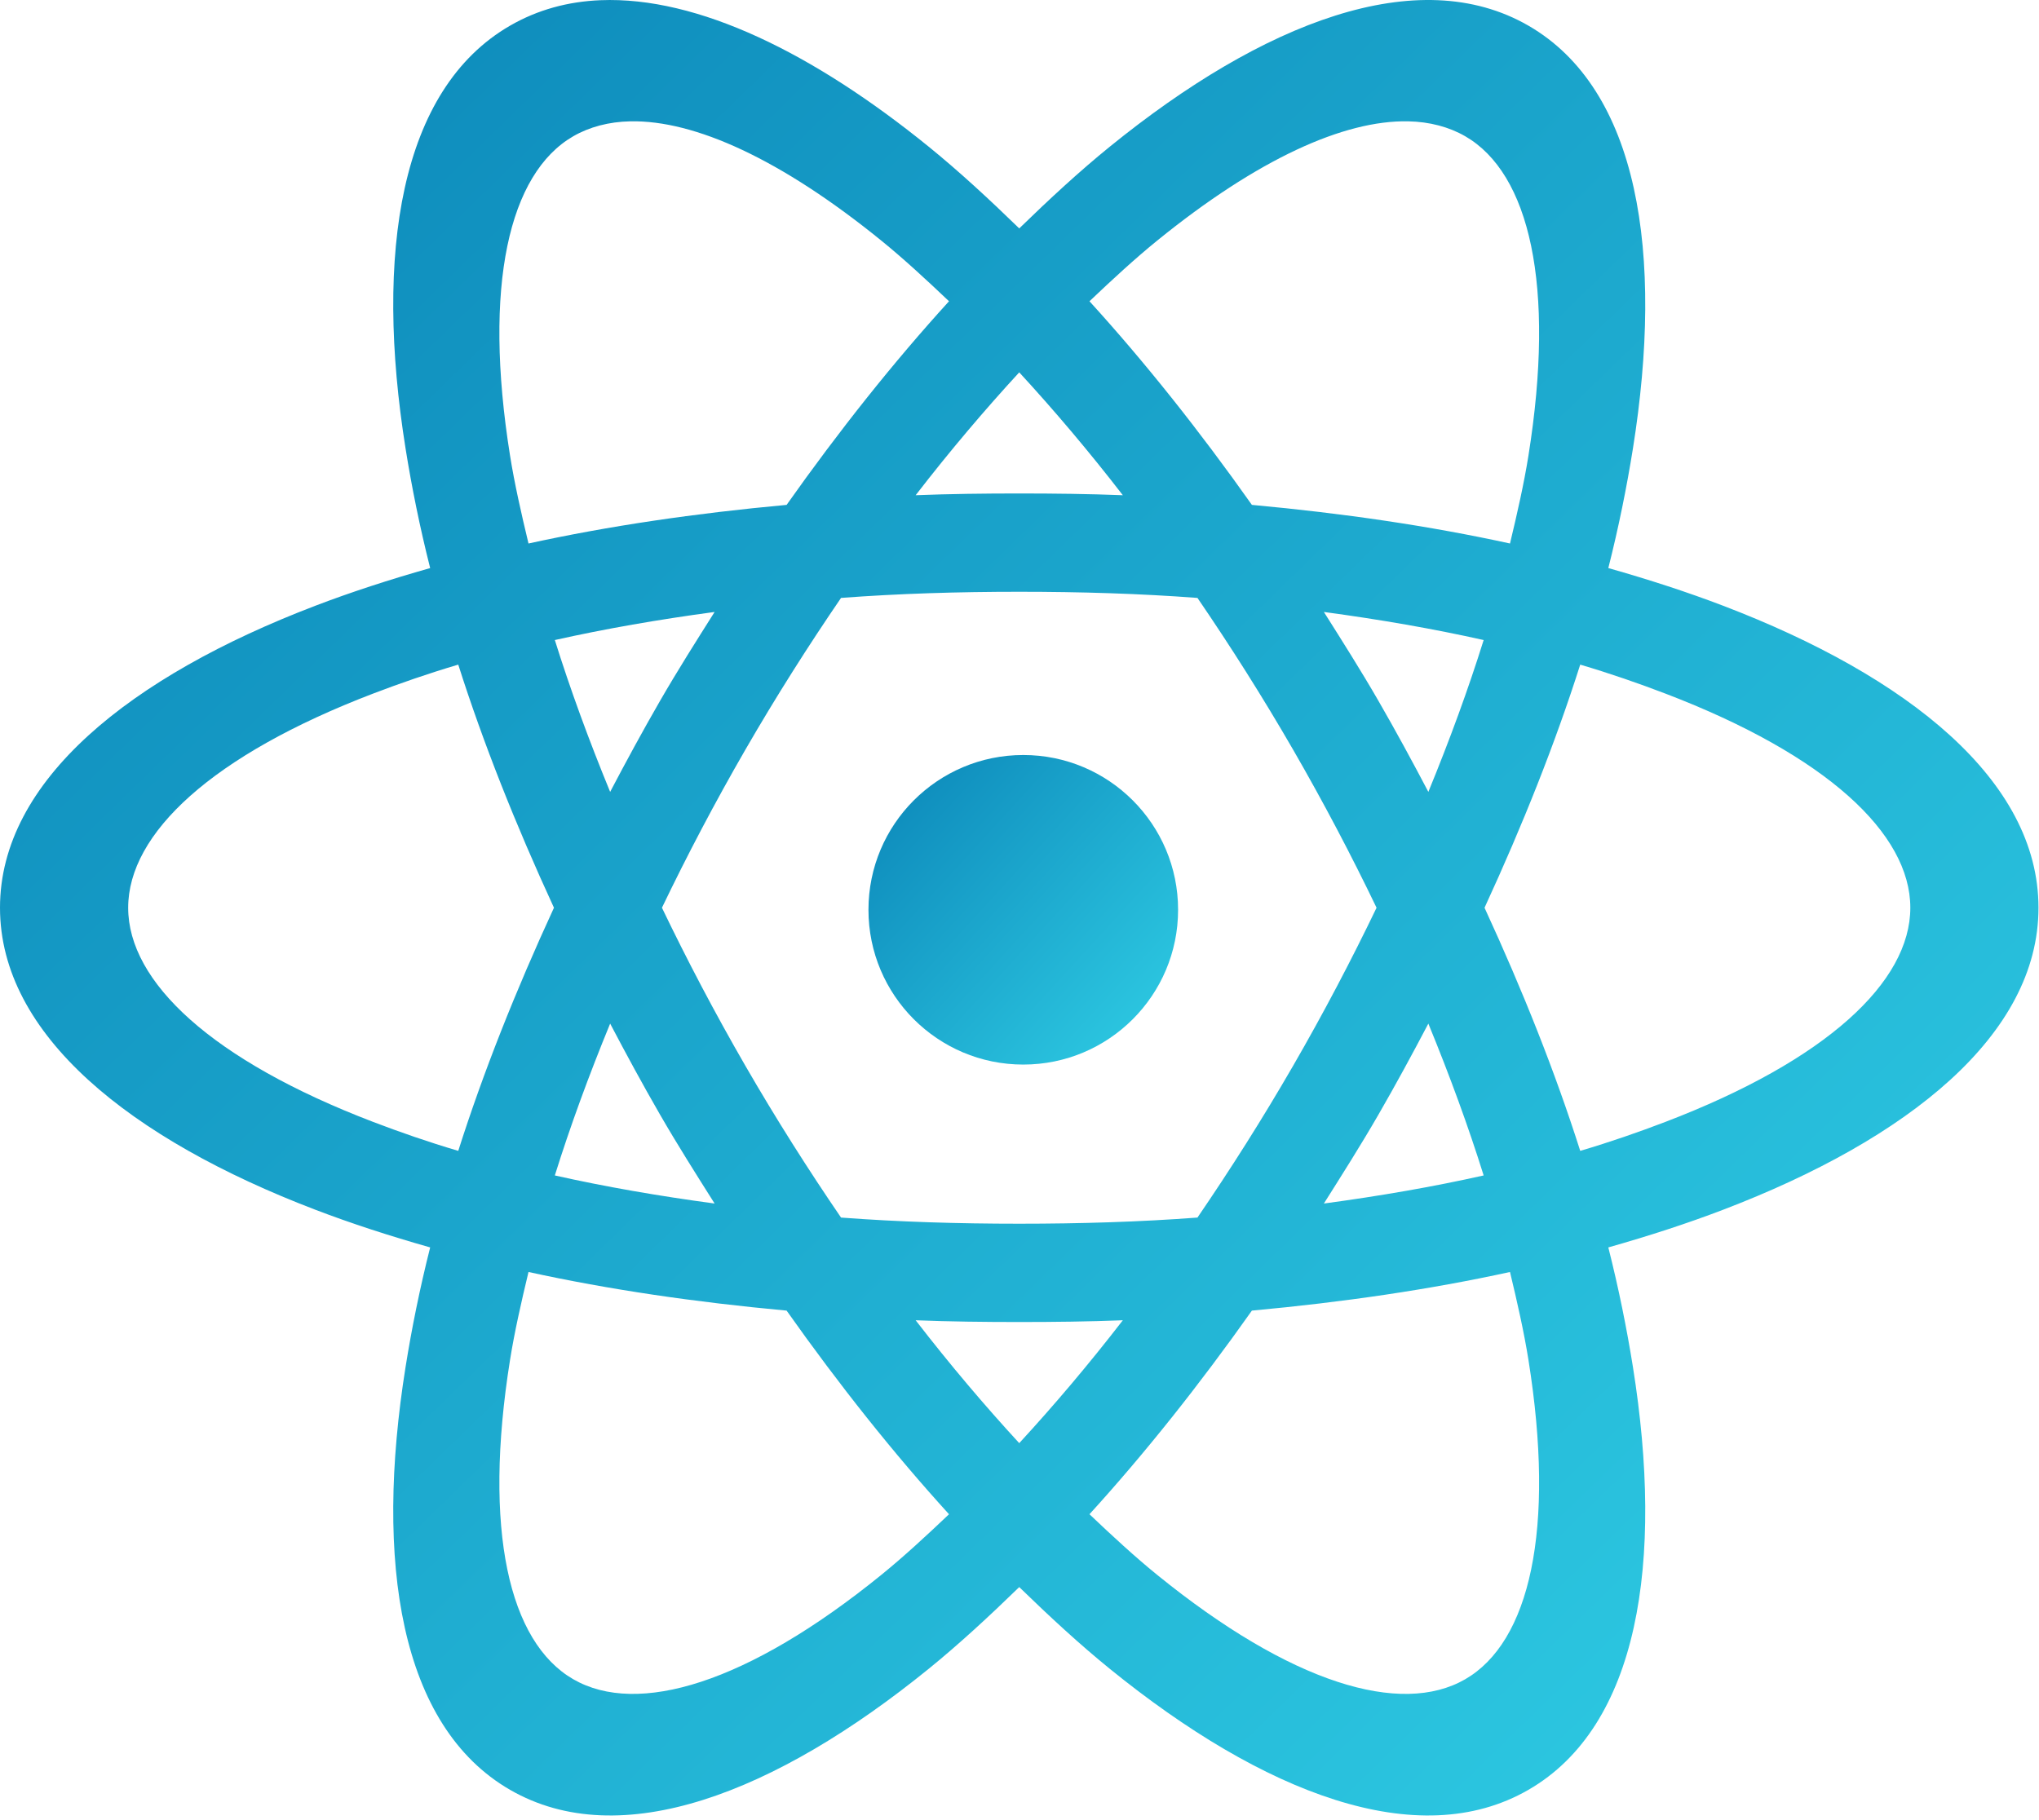
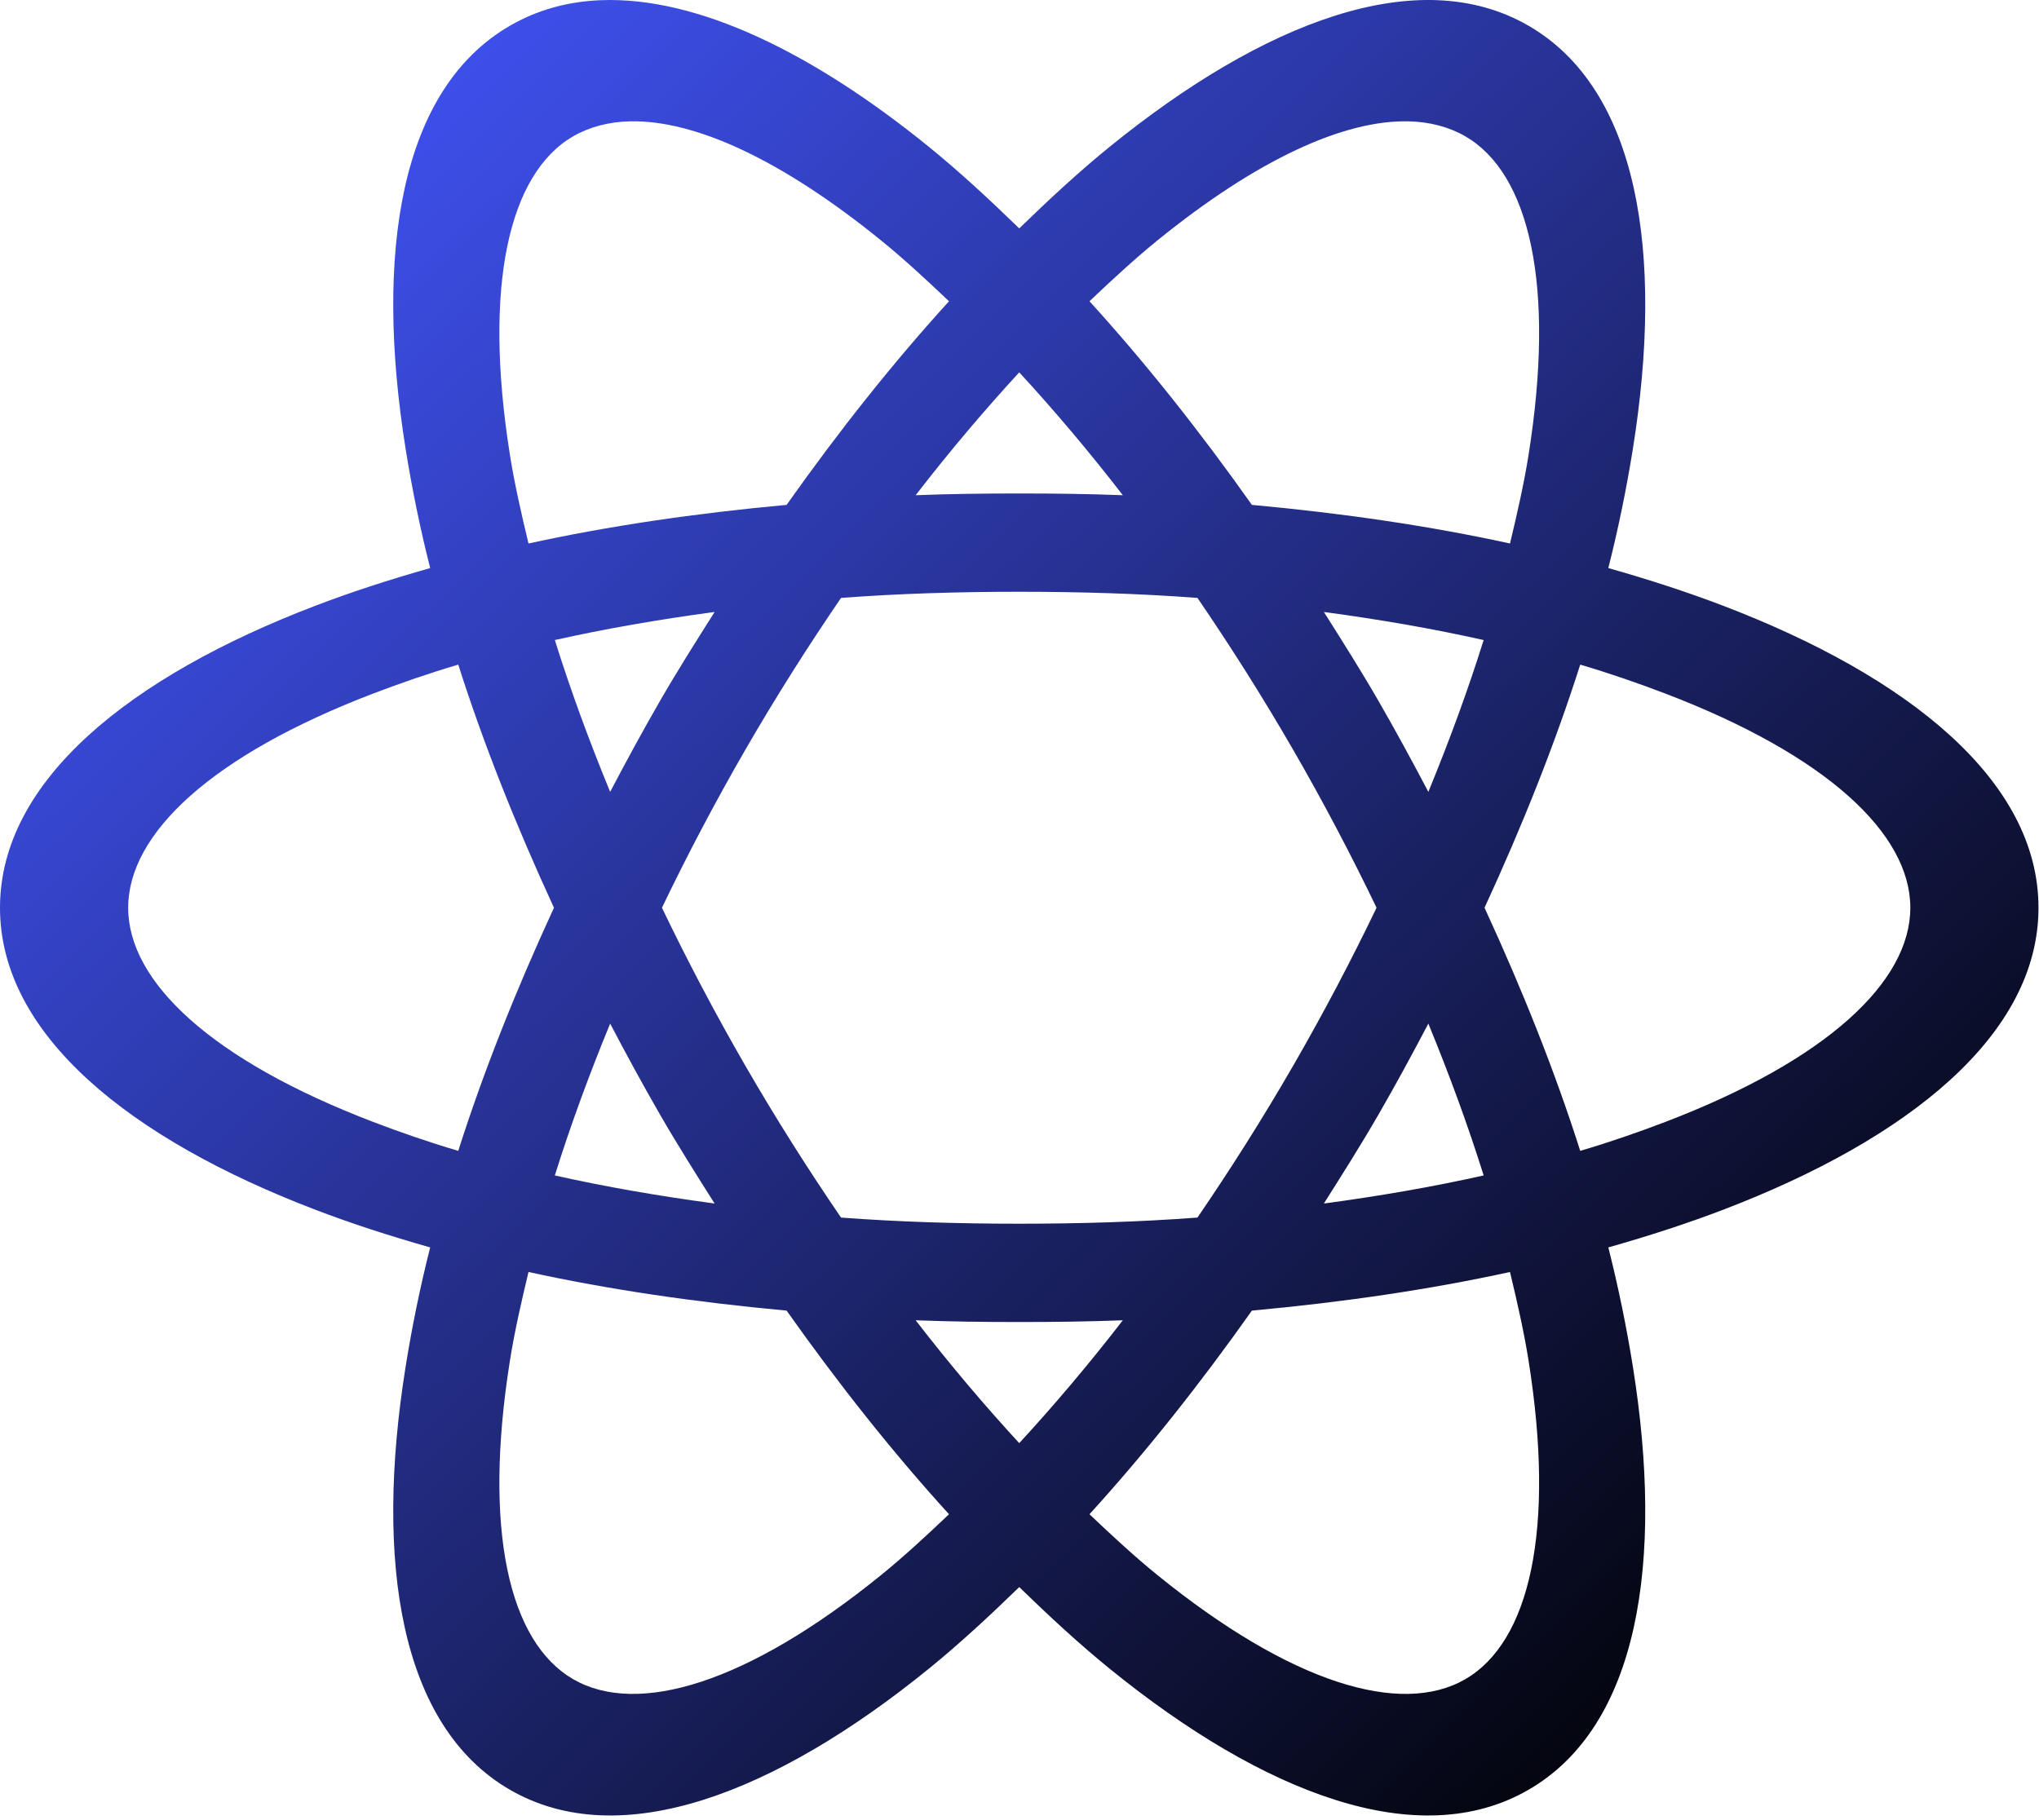
<svg xmlns="http://www.w3.org/2000/svg" width="270" height="241" viewBox="0 0 270 241" fill="none">
-   <circle cx="135.5" cy="120.5" r="20.5" fill="url(#paint0_linear)" />
-   <path d="M79.515 0.027C75.217 0.201 71.194 1.289 67.541 3.398C52.931 11.833 49.581 33.596 53.708 59.431C54.515 64.486 55.59 69.818 56.962 75.24C51.612 76.756 46.49 78.421 41.734 80.239C17.297 89.583 0 103.359 0 120.229C0 137.099 17.297 150.876 41.734 160.219C46.49 162.038 51.612 163.702 56.962 165.218C55.59 170.64 54.515 175.973 53.708 181.028C49.581 206.862 52.931 228.625 67.541 237.06C82.151 245.496 102.683 237.509 122.993 221.018C126.965 217.792 130.958 214.105 134.966 210.207C138.974 214.105 142.967 217.792 146.94 221.018C167.25 237.509 187.781 245.496 202.391 237.06C217.001 228.625 220.352 206.862 216.225 181.028C215.417 175.973 214.343 170.64 212.97 165.218C218.32 163.702 223.443 162.038 228.199 160.219C252.635 150.876 269.932 137.099 269.932 120.229C269.932 103.359 252.635 89.583 228.199 80.239C223.443 78.421 218.32 76.756 212.97 75.24C214.343 69.818 215.417 64.486 216.225 59.431C220.352 33.596 217.001 11.833 202.391 3.398C187.781 -5.037 167.25 2.949 146.94 19.441C142.967 22.666 138.974 26.353 134.966 30.252C130.958 26.353 126.965 22.666 122.993 19.441C107.76 7.072 92.408 -0.498 79.515 0.027ZM83.468 16.069C91.987 15.901 103.413 21.078 116.715 31.879C119.646 34.259 122.643 37.028 125.666 39.901C118.367 47.917 111.142 56.993 104.16 66.871C92.065 67.981 80.612 69.659 69.983 71.986C69.017 67.965 68.132 64.06 67.541 60.361C63.938 37.8 67.391 22.965 75.911 18.046C78.041 16.816 80.628 16.125 83.468 16.069ZM186.465 16.069C189.305 16.125 191.891 16.816 194.021 18.046C202.541 22.965 205.995 37.8 202.391 60.361C201.8 64.06 200.916 67.965 199.95 71.986C189.32 69.659 177.868 67.981 165.773 66.871C158.79 56.993 151.566 47.917 144.266 39.901C147.289 37.028 150.287 34.259 153.217 31.879C166.52 21.078 177.946 15.901 186.465 16.069ZM134.966 49.317C139.538 54.284 144.136 59.704 148.684 65.592C144.174 65.414 139.596 65.359 134.966 65.359C130.336 65.359 125.759 65.414 121.249 65.592C125.796 59.704 130.395 54.284 134.966 49.317ZM134.966 78.379C143.044 78.379 150.944 78.619 158.565 79.193C162.914 85.557 167.16 92.245 171.236 99.304C175.295 106.335 178.954 113.309 182.28 120.229C178.954 127.149 175.295 134.124 171.236 141.154C167.16 148.214 162.914 154.902 158.565 161.265C150.944 161.839 143.044 162.079 134.966 162.079C126.889 162.079 118.988 161.839 111.368 161.265C107.019 154.902 102.772 148.214 98.696 141.154C94.637 134.124 90.979 127.149 87.653 120.229C90.979 113.309 94.637 106.335 98.696 99.304C102.772 92.245 107.019 85.557 111.368 79.193C118.988 78.619 126.889 78.379 134.966 78.379ZM94.627 81.053C92.205 84.889 89.747 88.763 87.42 92.794C85.093 96.825 82.904 100.869 80.794 104.884C77.953 97.969 75.494 91.245 73.47 84.773C80.106 83.285 87.195 82.053 94.627 81.053ZM175.305 81.053C182.738 82.053 189.827 83.285 196.462 84.773C194.439 91.245 191.979 97.969 189.139 104.884C187.028 100.869 184.839 96.825 182.512 92.794C180.185 88.763 177.728 84.889 175.305 81.053ZM60.682 88.028C63.984 98.409 68.262 109.184 73.354 120.229C68.262 131.274 63.984 142.049 60.682 152.43C56.701 151.253 52.918 149.937 49.406 148.594C28.066 140.435 16.973 130.067 16.973 120.229C16.973 110.391 28.066 100.024 49.406 91.864C52.918 90.521 56.701 89.206 60.682 88.028ZM209.25 88.028C213.231 89.206 217.014 90.521 220.526 91.864C241.866 100.024 252.96 110.391 252.96 120.229C252.96 130.067 241.866 140.435 220.526 148.594C217.014 149.937 213.231 151.253 209.25 152.43C205.949 142.049 201.67 131.274 196.579 120.229C201.67 109.184 205.949 98.409 209.25 88.028ZM80.794 135.574C82.904 139.59 85.093 143.634 87.42 147.664C89.747 151.695 92.205 155.569 94.627 159.405C87.195 158.405 80.106 157.174 73.47 155.685C75.494 149.213 77.953 142.49 80.794 135.574ZM189.139 135.574C191.979 142.49 194.439 149.213 196.462 155.685C189.827 157.174 182.738 158.405 175.305 159.405C177.728 155.569 180.185 151.695 182.512 147.664C184.839 143.634 187.028 139.59 189.139 135.574ZM69.983 168.473C80.612 170.799 92.065 172.477 104.16 173.588C111.142 183.466 118.367 192.541 125.666 200.558C122.643 203.431 119.646 206.2 116.715 208.579C98.979 222.98 84.431 227.332 75.911 222.413C67.391 217.494 63.938 202.659 67.541 180.098C68.132 176.399 69.017 172.494 69.983 168.473ZM199.95 168.473C200.916 172.494 201.8 176.399 202.391 180.098C205.995 202.659 202.541 217.494 194.021 222.413C185.501 227.332 170.954 222.98 153.217 208.579C150.287 206.2 147.289 203.431 144.266 200.558C151.566 192.541 158.79 183.466 165.773 173.588C177.868 172.477 189.32 170.799 199.95 168.473ZM121.249 174.867C125.759 175.045 130.336 175.099 134.966 175.099C139.596 175.099 144.174 175.045 148.684 174.867C144.136 180.754 139.538 186.174 134.966 191.142C130.395 186.174 125.796 180.754 121.249 174.867Z" fill="url(#paint1_linear)" />
+   <path d="M79.515 0.027C75.217 0.201 71.194 1.289 67.541 3.398C52.931 11.833 49.581 33.596 53.708 59.431C54.515 64.486 55.59 69.818 56.962 75.24C51.612 76.756 46.49 78.421 41.734 80.239C17.297 89.583 0 103.359 0 120.229C0 137.099 17.297 150.876 41.734 160.219C46.49 162.038 51.612 163.702 56.962 165.218C55.59 170.64 54.515 175.973 53.708 181.028C49.581 206.862 52.931 228.625 67.541 237.06C82.151 245.496 102.683 237.509 122.993 221.018C126.965 217.792 130.958 214.105 134.966 210.207C138.974 214.105 142.967 217.792 146.94 221.018C167.25 237.509 187.781 245.496 202.391 237.06C217.001 228.625 220.352 206.862 216.225 181.028C215.417 175.973 214.343 170.64 212.97 165.218C218.32 163.702 223.443 162.038 228.199 160.219C252.635 150.876 269.932 137.099 269.932 120.229C269.932 103.359 252.635 89.583 228.199 80.239C223.443 78.421 218.32 76.756 212.97 75.24C214.343 69.818 215.417 64.486 216.225 59.431C220.352 33.596 217.001 11.833 202.391 3.398C187.781 -5.037 167.25 2.949 146.94 19.441C142.967 22.666 138.974 26.353 134.966 30.252C130.958 26.353 126.965 22.666 122.993 19.441C107.76 7.072 92.408 -0.498 79.515 0.027ZM83.468 16.069C91.987 15.901 103.413 21.078 116.715 31.879C119.646 34.259 122.643 37.028 125.666 39.901C118.367 47.917 111.142 56.993 104.16 66.871C92.065 67.981 80.612 69.659 69.983 71.986C69.017 67.965 68.132 64.06 67.541 60.361C63.938 37.8 67.391 22.965 75.911 18.046C78.041 16.816 80.628 16.125 83.468 16.069ZM186.465 16.069C189.305 16.125 191.891 16.816 194.021 18.046C202.541 22.965 205.995 37.8 202.391 60.361C201.8 64.06 200.916 67.965 199.95 71.986C189.32 69.659 177.868 67.981 165.773 66.871C158.79 56.993 151.566 47.917 144.266 39.901C147.289 37.028 150.287 34.259 153.217 31.879C166.52 21.078 177.946 15.901 186.465 16.069ZM134.966 49.317C139.538 54.284 144.136 59.704 148.684 65.592C144.174 65.414 139.596 65.359 134.966 65.359C130.336 65.359 125.759 65.414 121.249 65.592C125.796 59.704 130.395 54.284 134.966 49.317ZM134.966 78.379C143.044 78.379 150.944 78.619 158.565 79.193C162.914 85.557 167.16 92.245 171.236 99.304C175.295 106.335 178.954 113.309 182.28 120.229C178.954 127.149 175.295 134.124 171.236 141.154C167.16 148.214 162.914 154.902 158.565 161.265C150.944 161.839 143.044 162.079 134.966 162.079C126.889 162.079 118.988 161.839 111.368 161.265C107.019 154.902 102.772 148.214 98.696 141.154C94.637 134.124 90.979 127.149 87.653 120.229C90.979 113.309 94.637 106.335 98.696 99.304C102.772 92.245 107.019 85.557 111.368 79.193C118.988 78.619 126.889 78.379 134.966 78.379ZM94.627 81.053C92.205 84.889 89.747 88.763 87.42 92.794C85.093 96.825 82.904 100.869 80.794 104.884C77.953 97.969 75.494 91.245 73.47 84.773C80.106 83.285 87.195 82.053 94.627 81.053ZM175.305 81.053C182.738 82.053 189.827 83.285 196.462 84.773C194.439 91.245 191.979 97.969 189.139 104.884C187.028 100.869 184.839 96.825 182.512 92.794C180.185 88.763 177.728 84.889 175.305 81.053ZM60.682 88.028C63.984 98.409 68.262 109.184 73.354 120.229C68.262 131.274 63.984 142.049 60.682 152.43C56.701 151.253 52.918 149.937 49.406 148.594C28.066 140.435 16.973 130.067 16.973 120.229C16.973 110.391 28.066 100.024 49.406 91.864C52.918 90.521 56.701 89.206 60.682 88.028ZM209.25 88.028C213.231 89.206 217.014 90.521 220.526 91.864C241.866 100.024 252.96 110.391 252.96 120.229C252.96 130.067 241.866 140.435 220.526 148.594C217.014 149.937 213.231 151.253 209.25 152.43C205.949 142.049 201.67 131.274 196.579 120.229C201.67 109.184 205.949 98.409 209.25 88.028ZM80.794 135.574C82.904 139.59 85.093 143.634 87.42 147.664C89.747 151.695 92.205 155.569 94.627 159.405C87.195 158.405 80.106 157.174 73.47 155.685C75.494 149.213 77.953 142.49 80.794 135.574ZM189.139 135.574C191.979 142.49 194.439 149.213 196.462 155.685C189.827 157.174 182.738 158.405 175.305 159.405C177.728 155.569 180.185 151.695 182.512 147.664C184.839 143.634 187.028 139.59 189.139 135.574ZM69.983 168.473C80.612 170.799 92.065 172.477 104.16 173.588C111.142 183.466 118.367 192.541 125.666 200.558C122.643 203.431 119.646 206.2 116.715 208.579C98.979 222.98 84.431 227.332 75.911 222.413C67.391 217.494 63.938 202.659 67.541 180.098C68.132 176.399 69.017 172.494 69.983 168.473ZM199.95 168.473C200.916 172.494 201.8 176.399 202.391 180.098C205.995 202.659 202.541 217.494 194.021 222.413C185.501 227.332 170.954 222.98 153.217 208.579C150.287 206.2 147.289 203.431 144.266 200.558C151.566 192.541 158.79 183.466 165.773 173.588C177.868 172.477 189.32 170.799 199.95 168.473ZM121.249 174.867C125.759 175.045 130.336 175.099 134.966 175.099C139.596 175.099 144.174 175.045 148.684 174.867C144.136 180.754 139.538 186.174 134.966 191.142C130.395 186.174 125.796 180.754 121.249 174.867Z" fill="url(#paint0_linear)" />
  <defs>
-     <linearGradient id="paint0_linear" x1="118.493" y1="102.558" x2="154.516" y2="135.555" gradientUnits="userSpaceOnUse">
-       <stop stop-color="#0D8ABB" />
-       <stop offset="1" stop-color="#2DC9E2" />
-     </linearGradient>
-     <linearGradient id="paint1_linear" x1="23" y1="15" x2="235" y2="233" gradientUnits="userSpaceOnUse">
-       <stop stop-color="#0D8ABB" />
-       <stop offset="1" stop-color="#2DC9E2" />
+     <linearGradient id="paint0_linear" x1="23" y1="15" x2="235" y2="233" gradientUnits="userSpaceOnUse">
+       <stop stop-color="#4255FC" />
+       <stop offset="1" />
    </linearGradient>
  </defs>
</svg>
